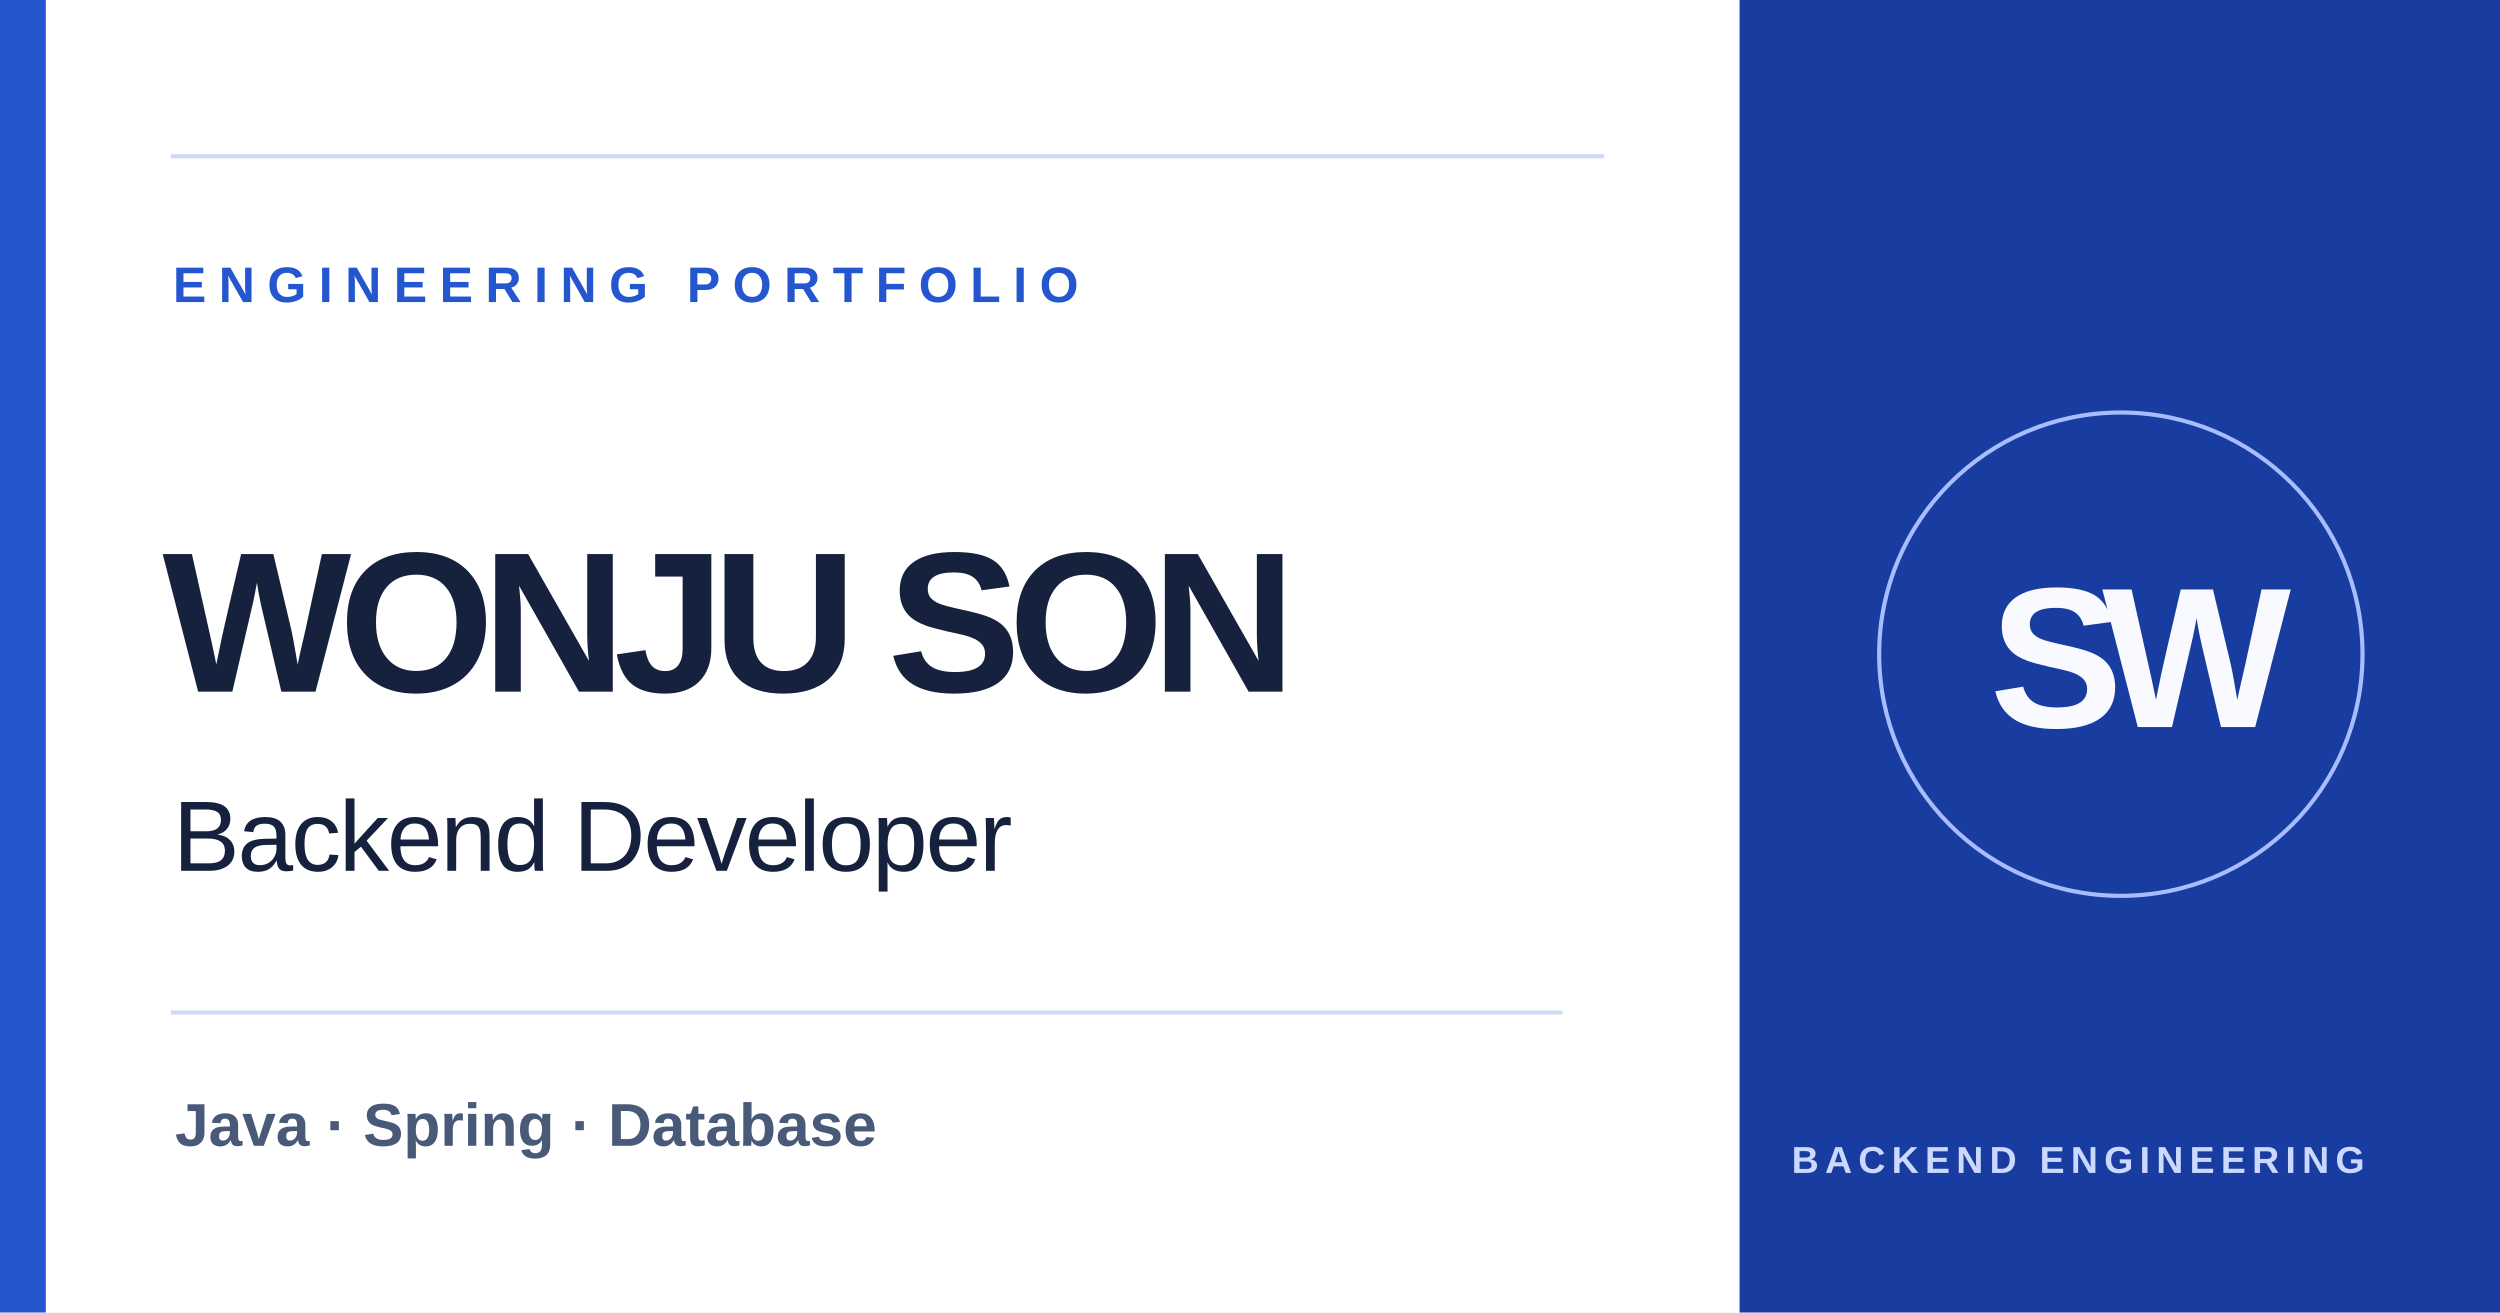
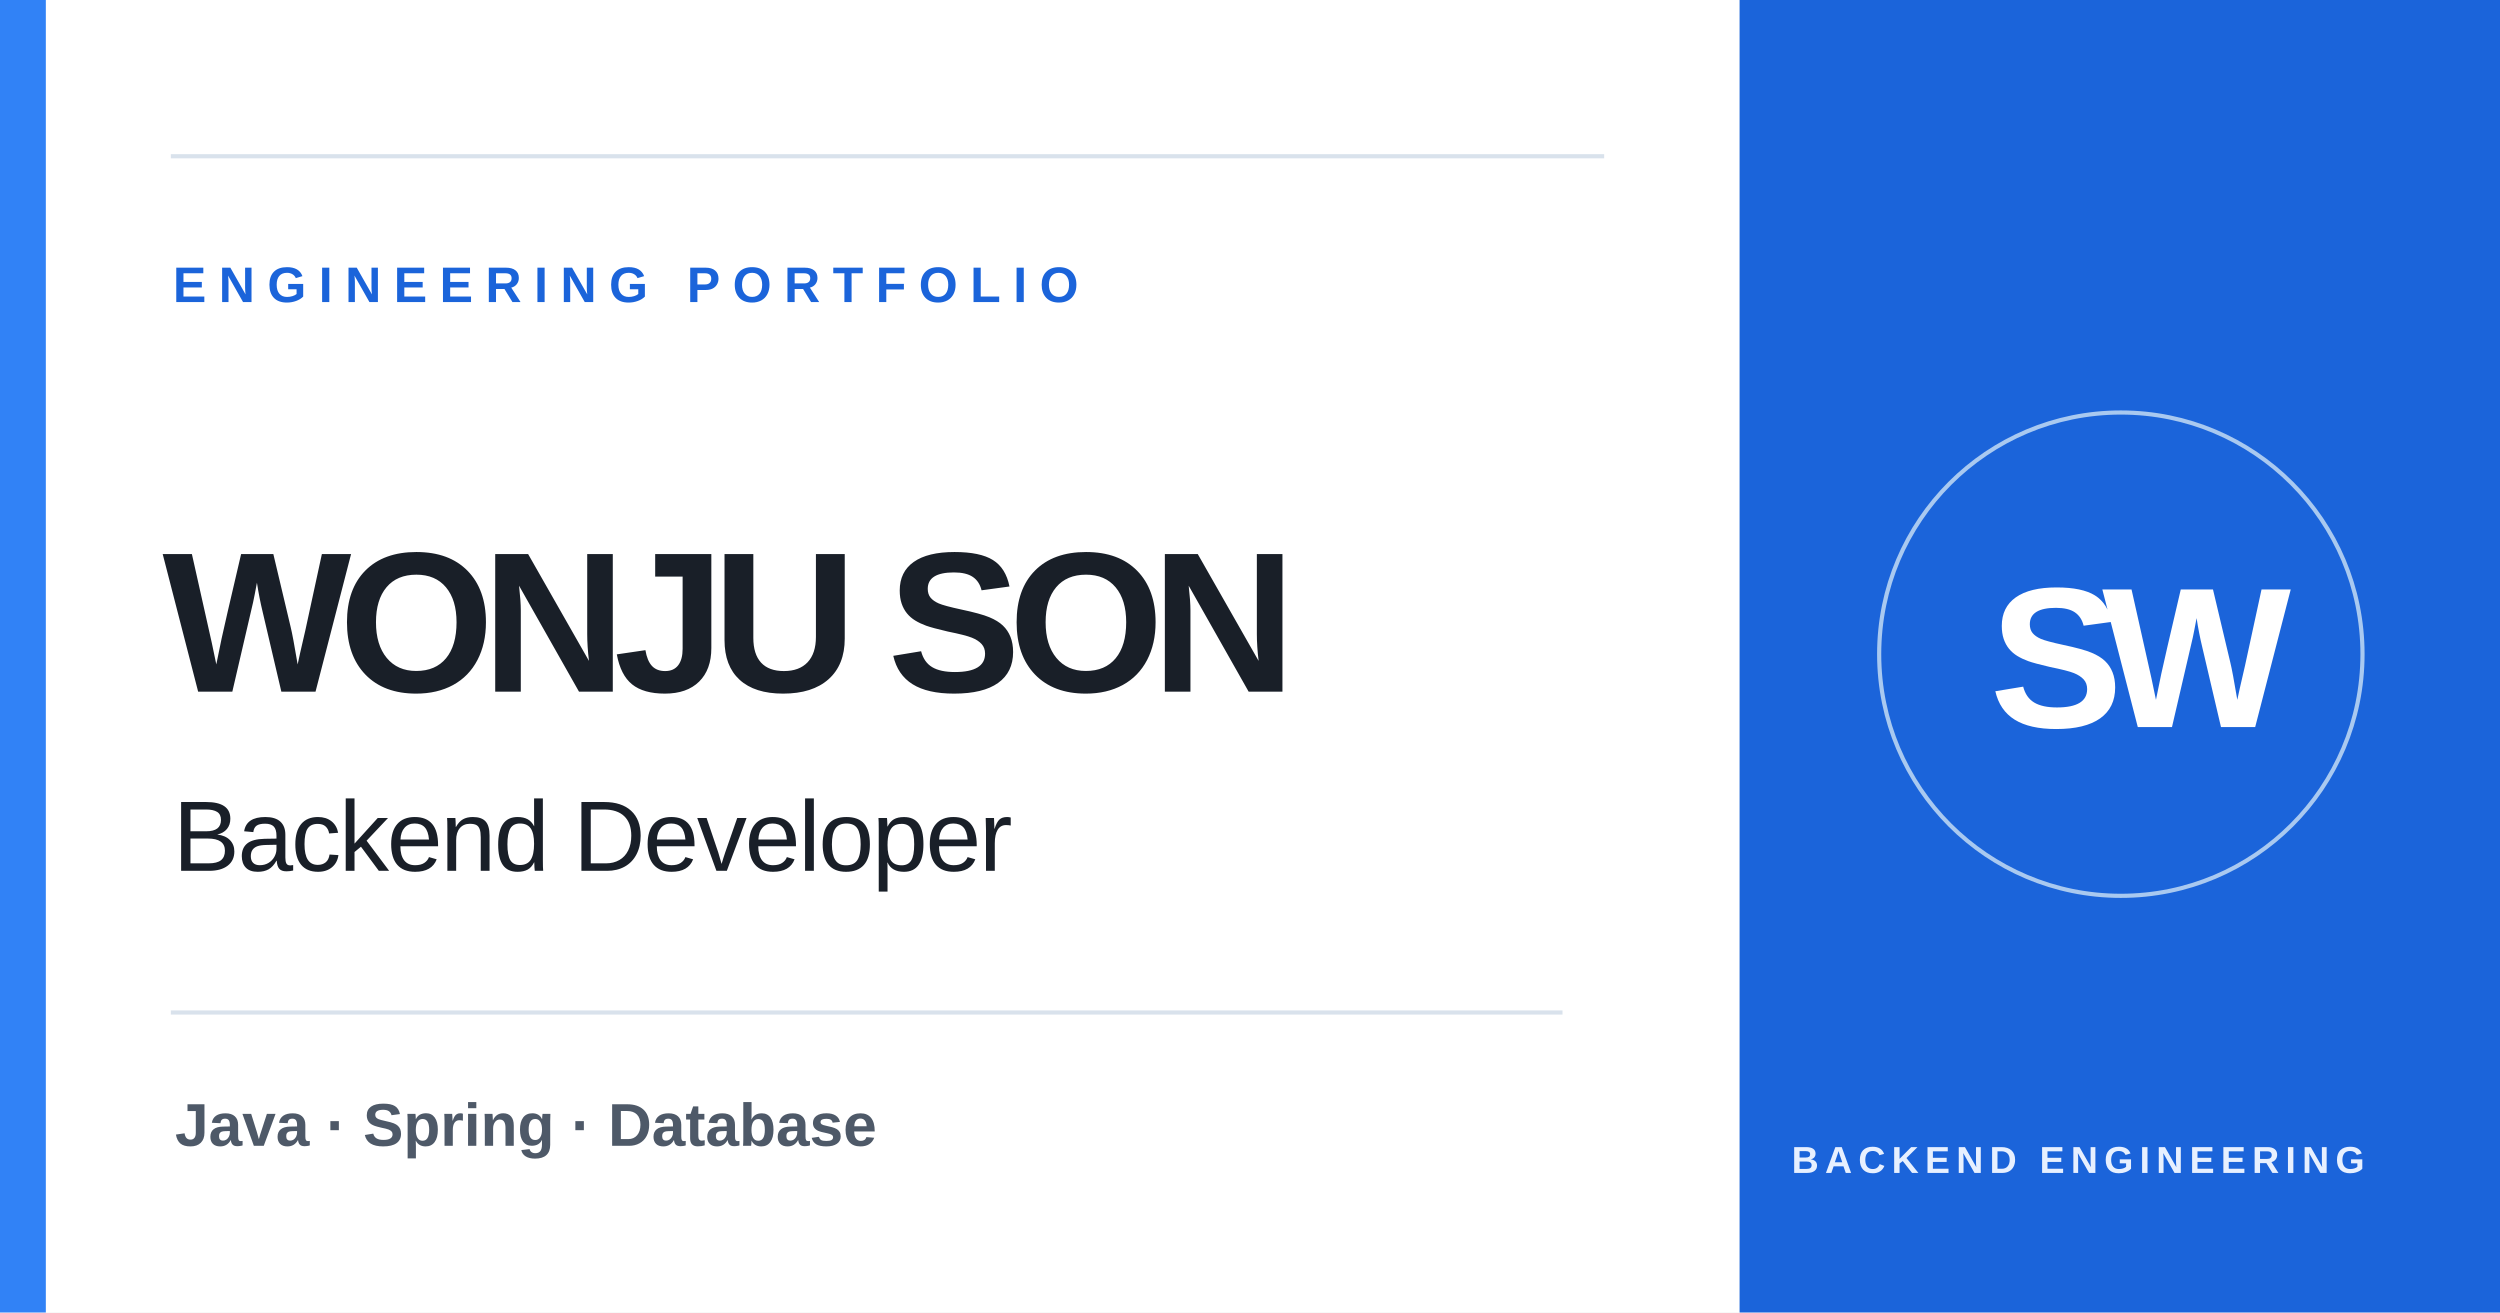
<svg xmlns="http://www.w3.org/2000/svg" width="1200" height="630" viewBox="0 0 1200 630" role="img" aria-label="Wonju Son, Backend Developer">
  <rect width="1200" height="630" fill="#ffffff" />
-   <rect x="0" y="0" width="22" height="630" fill="#2456cf" />
-   <rect x="835" y="0" width="365" height="630" fill="#183c9f" />
-   <path d="M 82 75 H 770" stroke="#cfdbf4" stroke-width="2" />
-   <text x="83" y="145" fill="#2456cf" font-family="Arial, sans-serif" font-size="24" font-weight="700" letter-spacing="6">ENGINEERING PORTFOLIO</text>
-   <text x="78" y="332" fill="#15213d" font-family="Arial, sans-serif" font-size="96" font-weight="800" letter-spacing="-6">WONJU SON</text>
-   <text x="83" y="418" fill="#15213d" font-family="Arial, sans-serif" font-size="48" font-weight="500" letter-spacing="-1">Backend Developer</text>
-   <path d="M 82 486 H 750" stroke="#cfdbf4" stroke-width="2" />
-   <text x="84" y="550" fill="#485a78" font-family="Arial, sans-serif" font-size="29" font-weight="600">Java  ·  Spring  ·  Database</text>
-   <circle cx="1018" cy="314" r="116" fill="none" stroke="#a7bdff" stroke-width="2" />
-   <text x="955" y="349" fill="#f8faff" font-family="Arial, sans-serif" font-size="96" font-weight="700" letter-spacing="-10">SW</text>
-   <text x="860" y="563" fill="#cbd8ff" font-family="Arial, sans-serif" font-size="18" font-weight="600" letter-spacing="3">BACKEND ENGINEERING</text>
+   <rect x="0" y="0" width="22" height="630" fill="#3182f6" />
+   <rect x="835" y="0" width="365" height="630" fill="#1b64da" />
+   <path d="M 82 75 H 770" stroke="#d9e2ec" stroke-width="2" />
+   <text x="83" y="145" fill="#1b64da" font-family="Arial, sans-serif" font-size="24" font-weight="700" letter-spacing="6">ENGINEERING PORTFOLIO</text>
+   <text x="78" y="332" fill="#191f28" font-family="Arial, sans-serif" font-size="96" font-weight="800" letter-spacing="-6">WONJU SON</text>
+   <text x="83" y="418" fill="#191f28" font-family="Arial, sans-serif" font-size="48" font-weight="500" letter-spacing="-1">Backend Developer</text>
+   <path d="M 82 486 H 750" stroke="#d9e2ec" stroke-width="2" />
+   <text x="84" y="550" fill="#4e5968" font-family="Arial, sans-serif" font-size="29" font-weight="600">Java  ·  Spring  ·  Database</text>
+   <circle cx="1018" cy="314" r="116" fill="none" stroke="#a9c9f0" stroke-width="2" />
+   <text x="955" y="349" fill="#ffffff" font-family="Arial, sans-serif" font-size="96" font-weight="700" letter-spacing="-10">SW</text>
+   <text x="860" y="563" fill="#e7f0ff" font-family="Arial, sans-serif" font-size="18" font-weight="600" letter-spacing="3">BACKEND ENGINEERING</text>
</svg>
